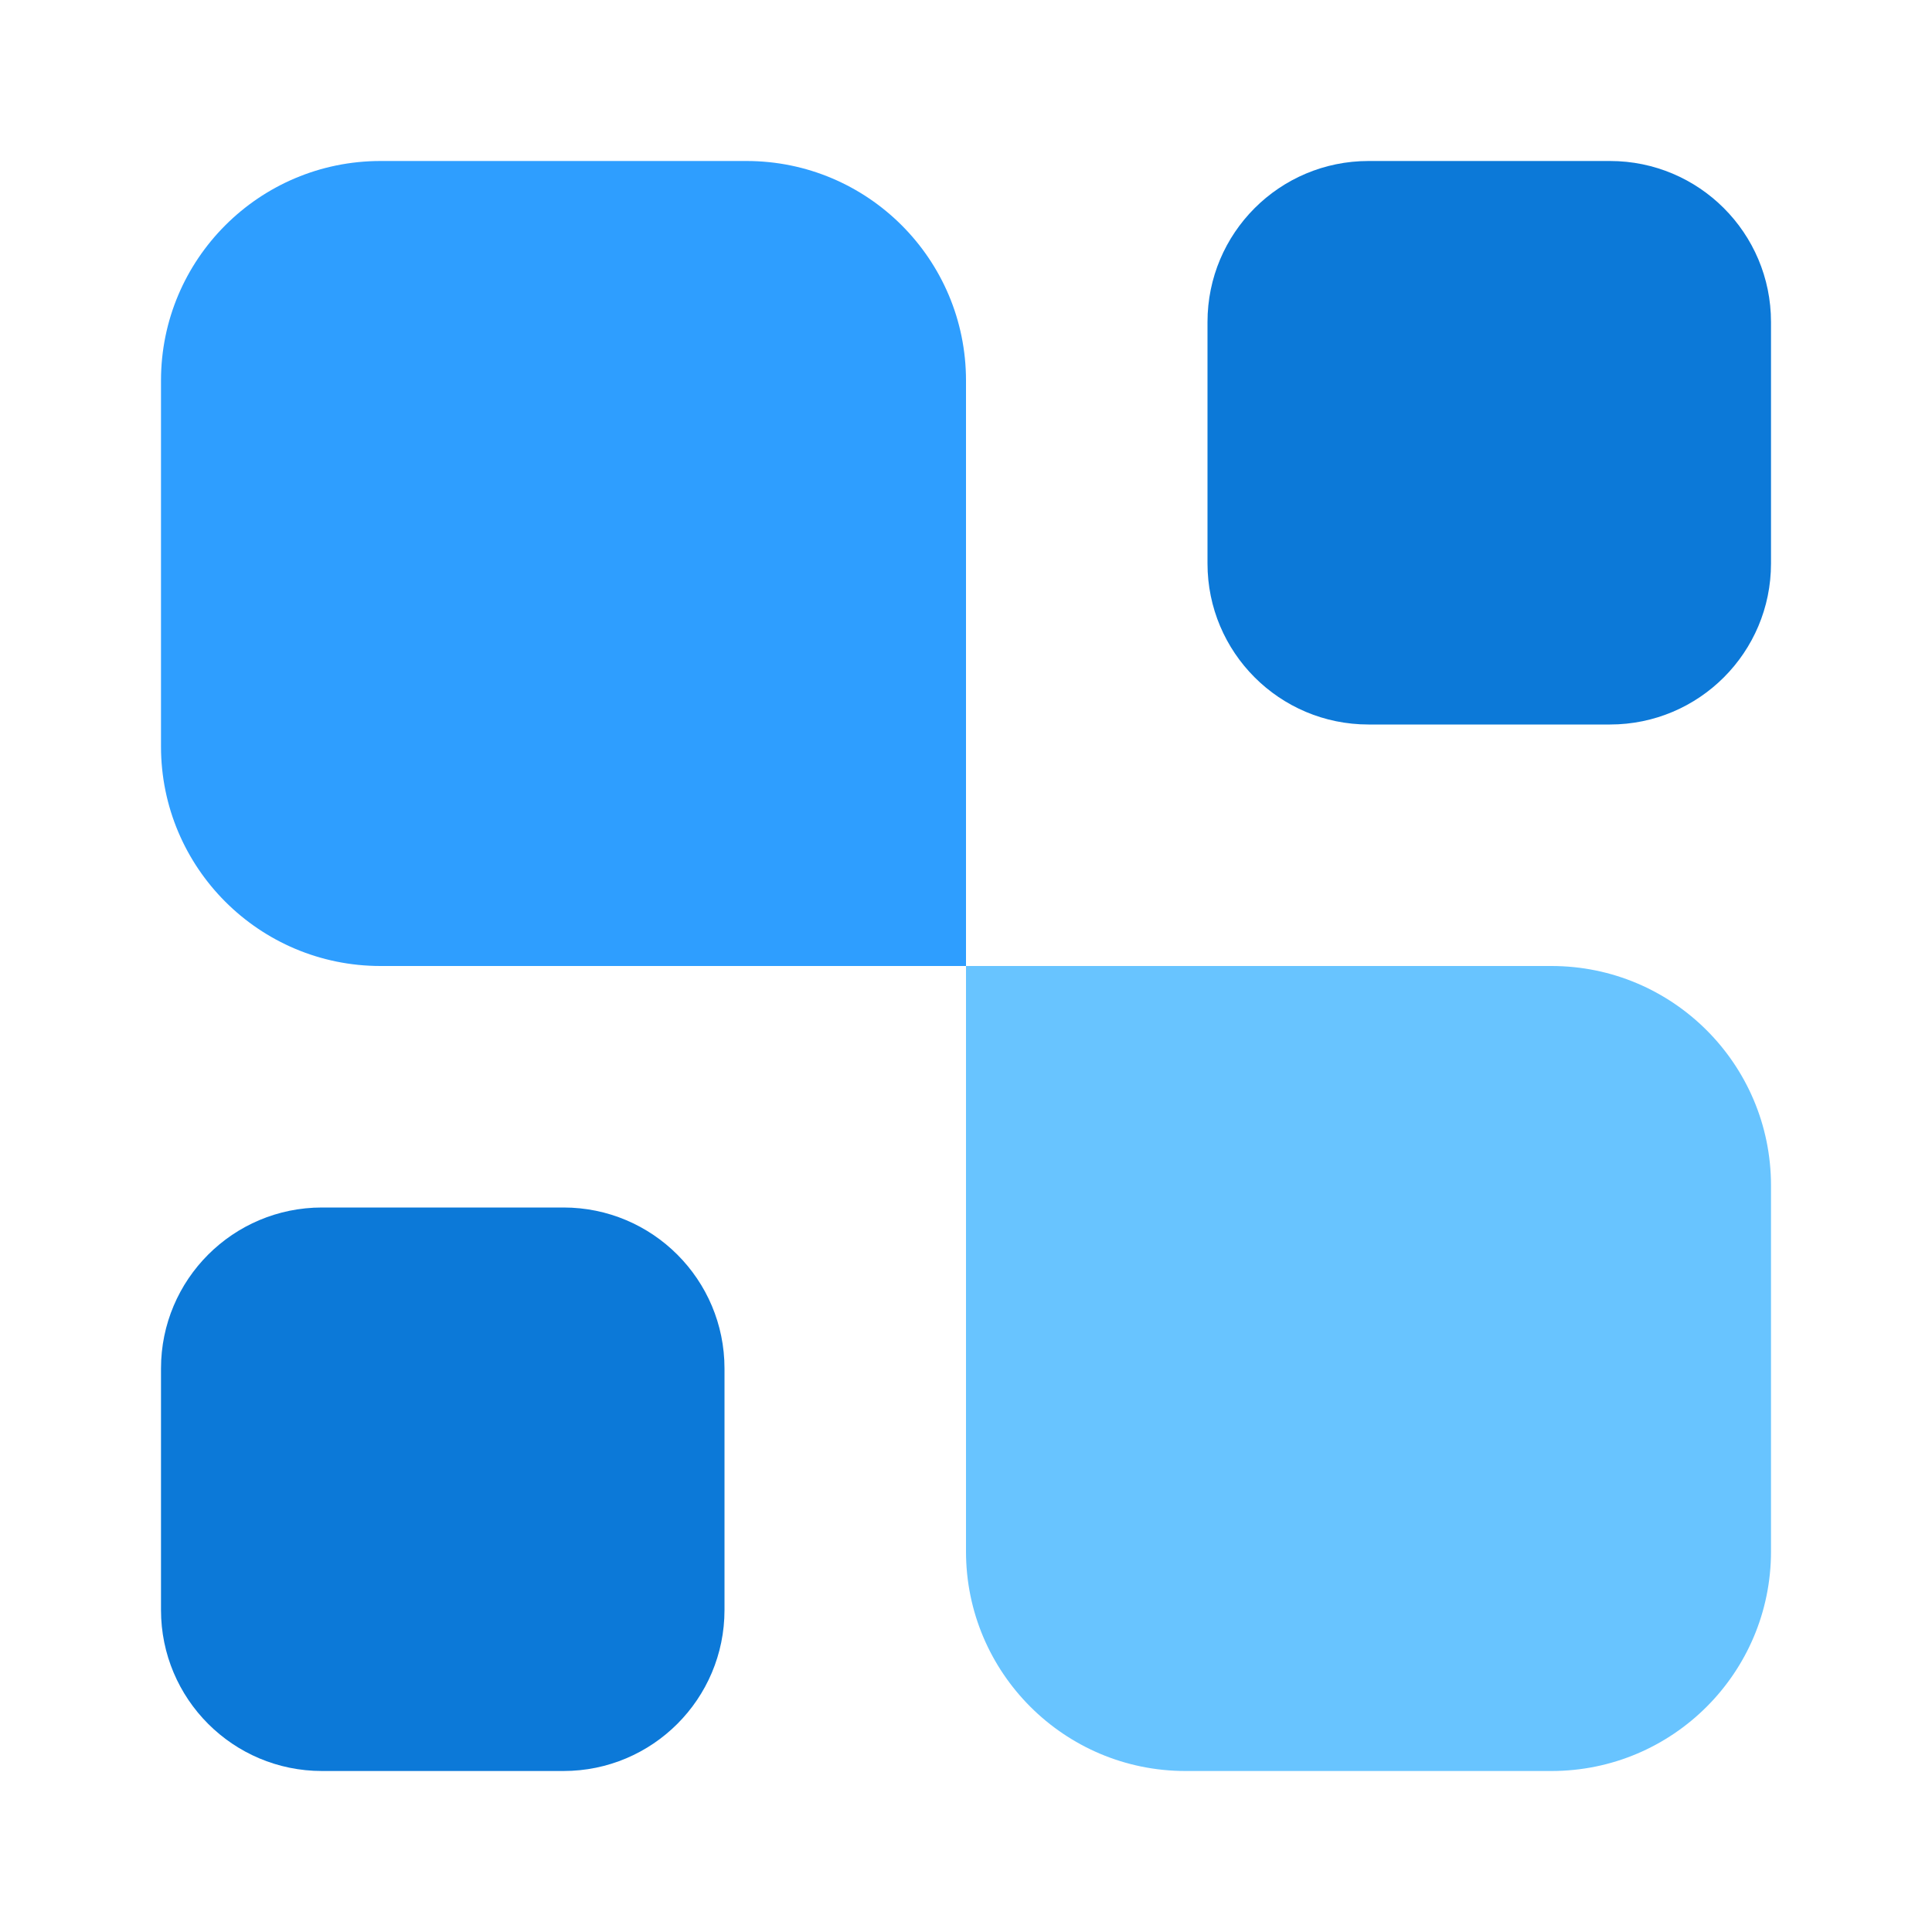
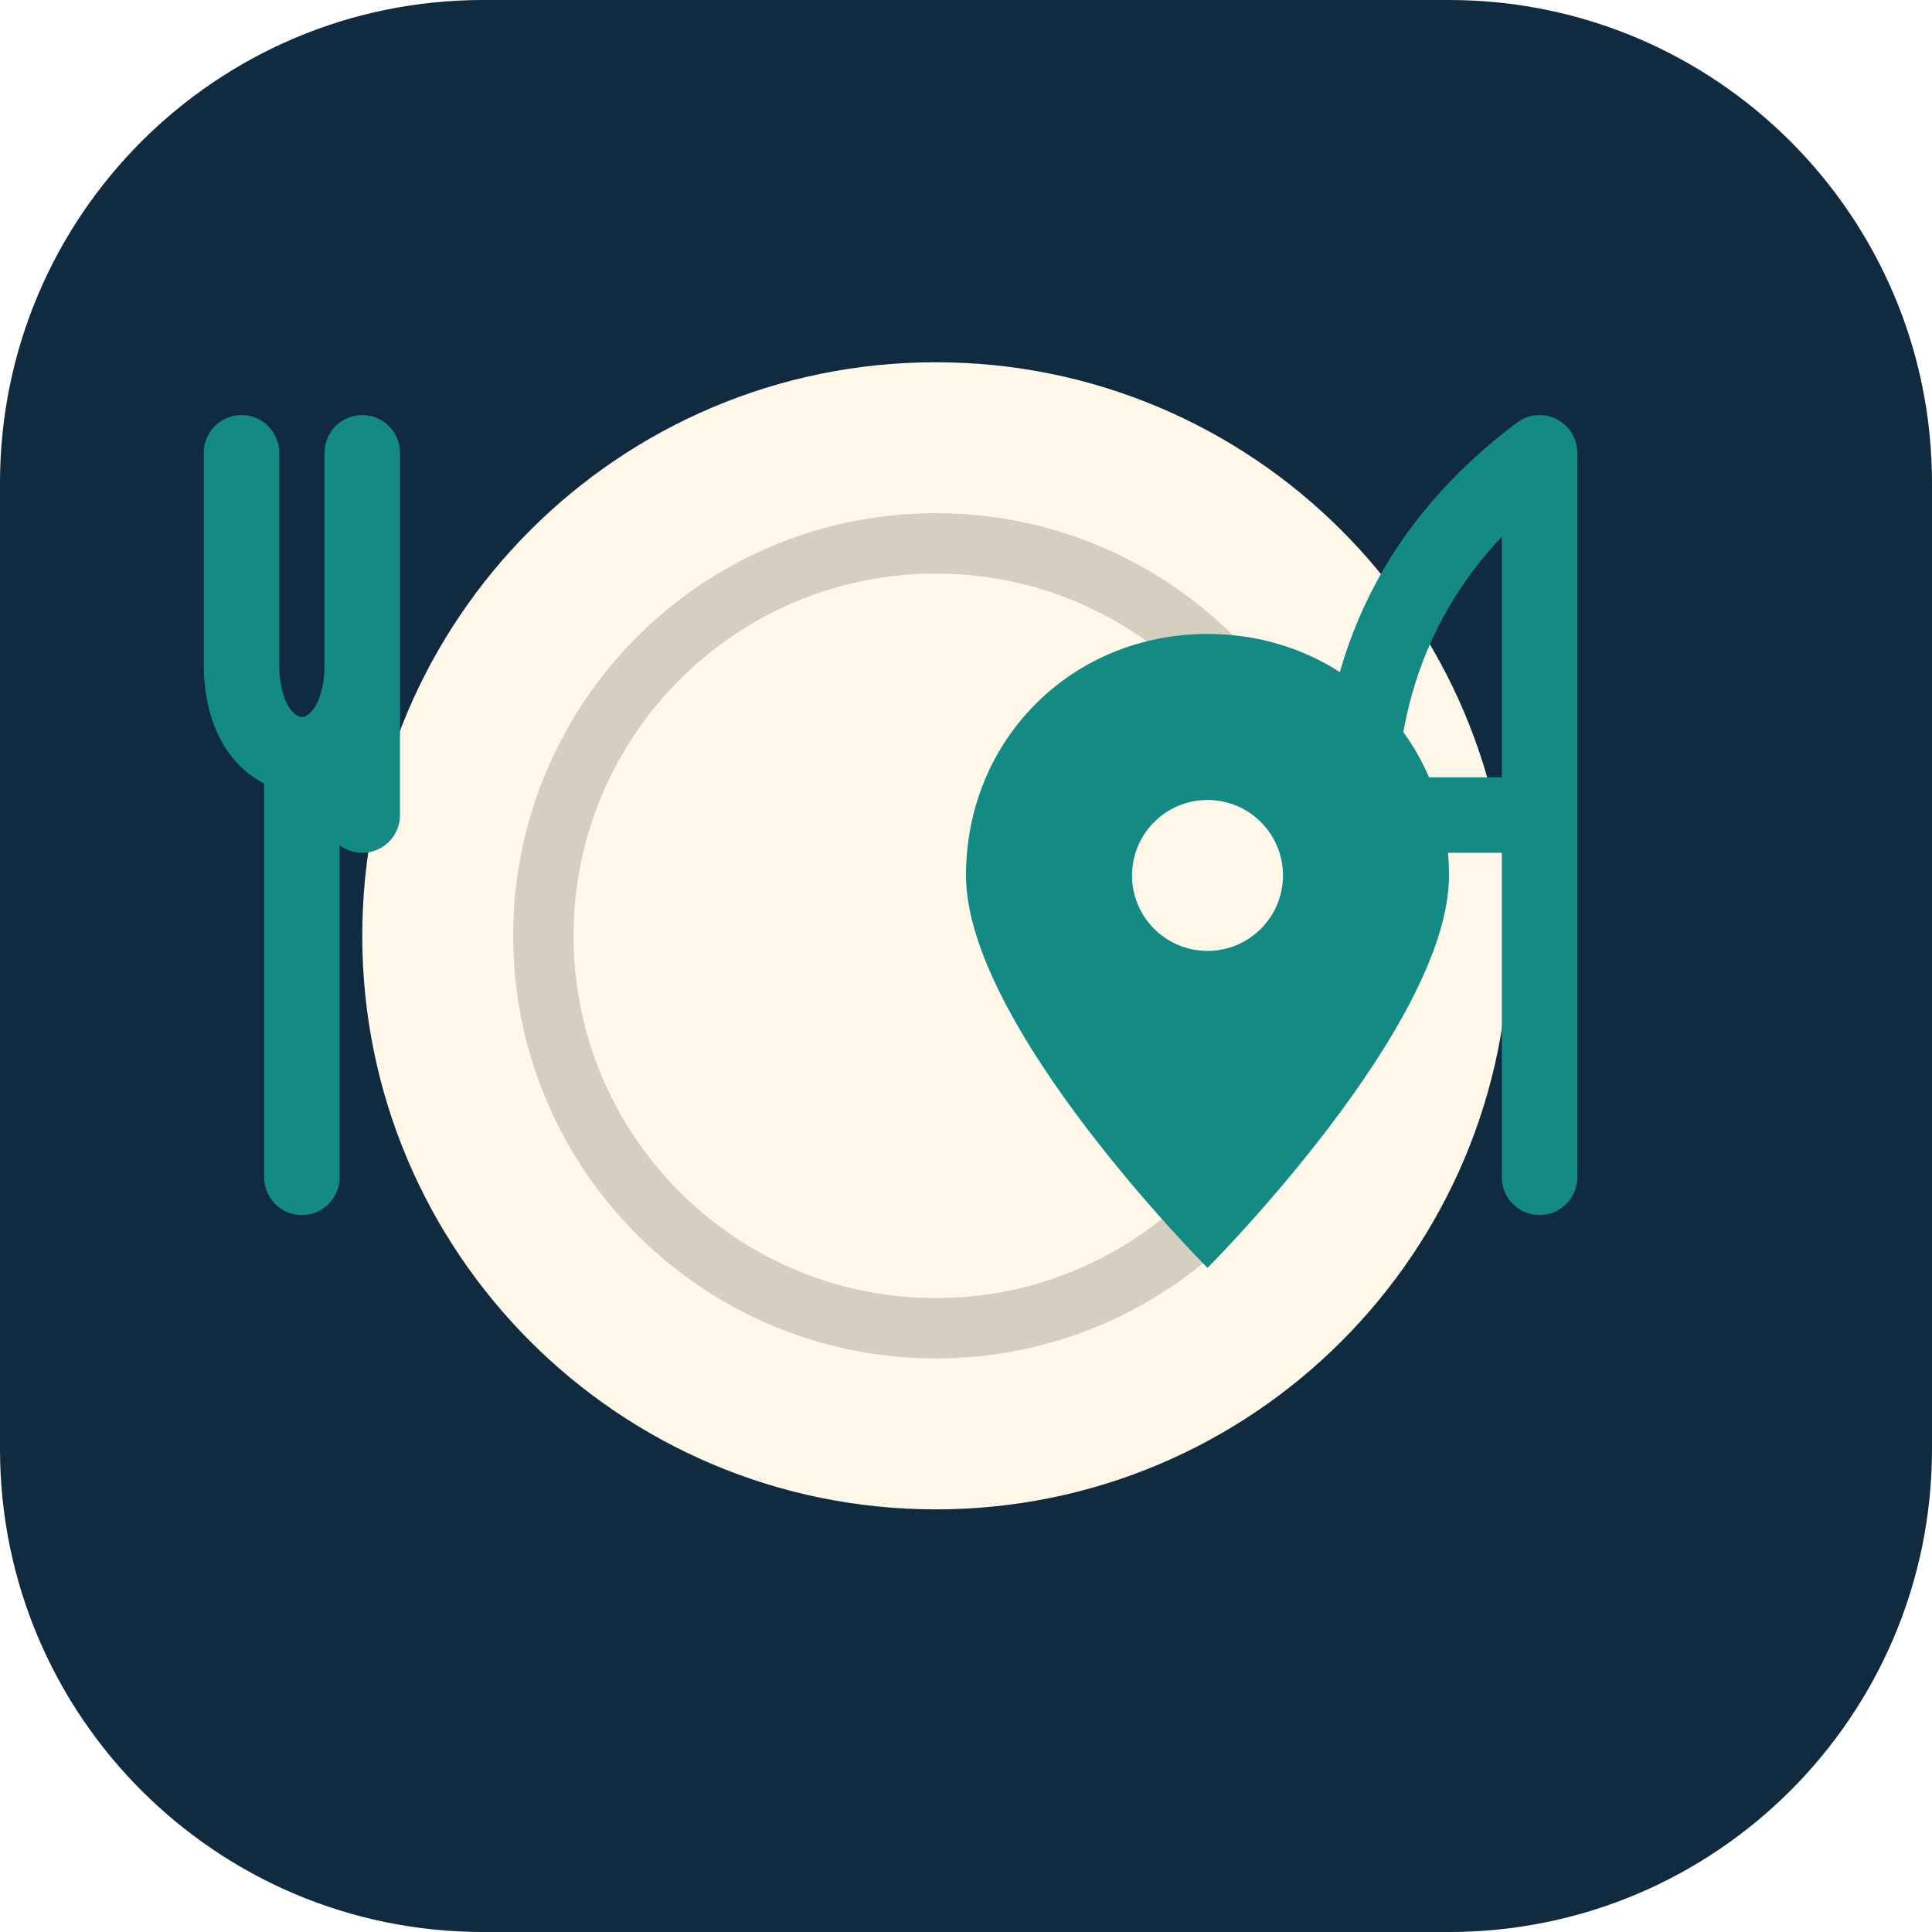
- <svg xmlns="http://www.w3.org/2000/svg" width="24" height="24" viewBox="0 0 24 24" fill="none">
-   <path d="M22 19.273C22 20.779 20.779 22 19.273 22H14.727C13.221 22 12 20.779 12 19.273V12H19.273C20.779 12 22 13.221 22 14.727V19.273Z" fill="#68C4FF" />
-   <path d="M20 2C21.105 2 22 2.895 22 4V7C22 8.105 21.105 9 20 9H17C15.895 9 15 8.105 15 7V4C15 2.895 15.895 2 17 2H20Z" fill="#0C79D8" />
-   <path d="M7 15C8.105 15 9 15.895 9 17V20C9 21.105 8.105 22 7 22H4C2.895 22 2 21.105 2 20V17C2 15.895 2.895 15 4 15H7Z" fill="#0C79D8" />
-   <path d="M12 12H4.727C3.221 12 2 10.779 2 9.273V4.727C2 3.221 3.221 2 4.727 2H9.273C10.779 2 12 3.221 12 4.727V12Z" fill="#2E9EFF" />
+ <svg xmlns="http://www.w3.org/2000/svg" viewBox="0 0 64 64" fill="none">
+   <rect width="64" height="64" rx="16" fill="#102B3F" />
+   <circle cx="31" cy="31" r="19" fill="#FFF8E9" />
+   <circle cx="31" cy="31" r="13" stroke="#D5CFBF" stroke-width="2" />
+   <path d="M40 21c-4.5 0-8 3.5-8 8 0 5 8 13 8 13s8-8 8-13c0-4.5-3.5-8-8-8Z" fill="#138A83" />
+   <circle cx="40" cy="29" r="2.5" fill="#FFF8E9" />
+   <path d="M12 15v12m-4-12v7c0 2 1 3 2 3s2-1 2-3m-2 3v14m41-24v24m0-24c-4 3-6 7-6 12h6" stroke="#138A83" stroke-width="2.5" stroke-linecap="round" stroke-linejoin="round" />
</svg>
